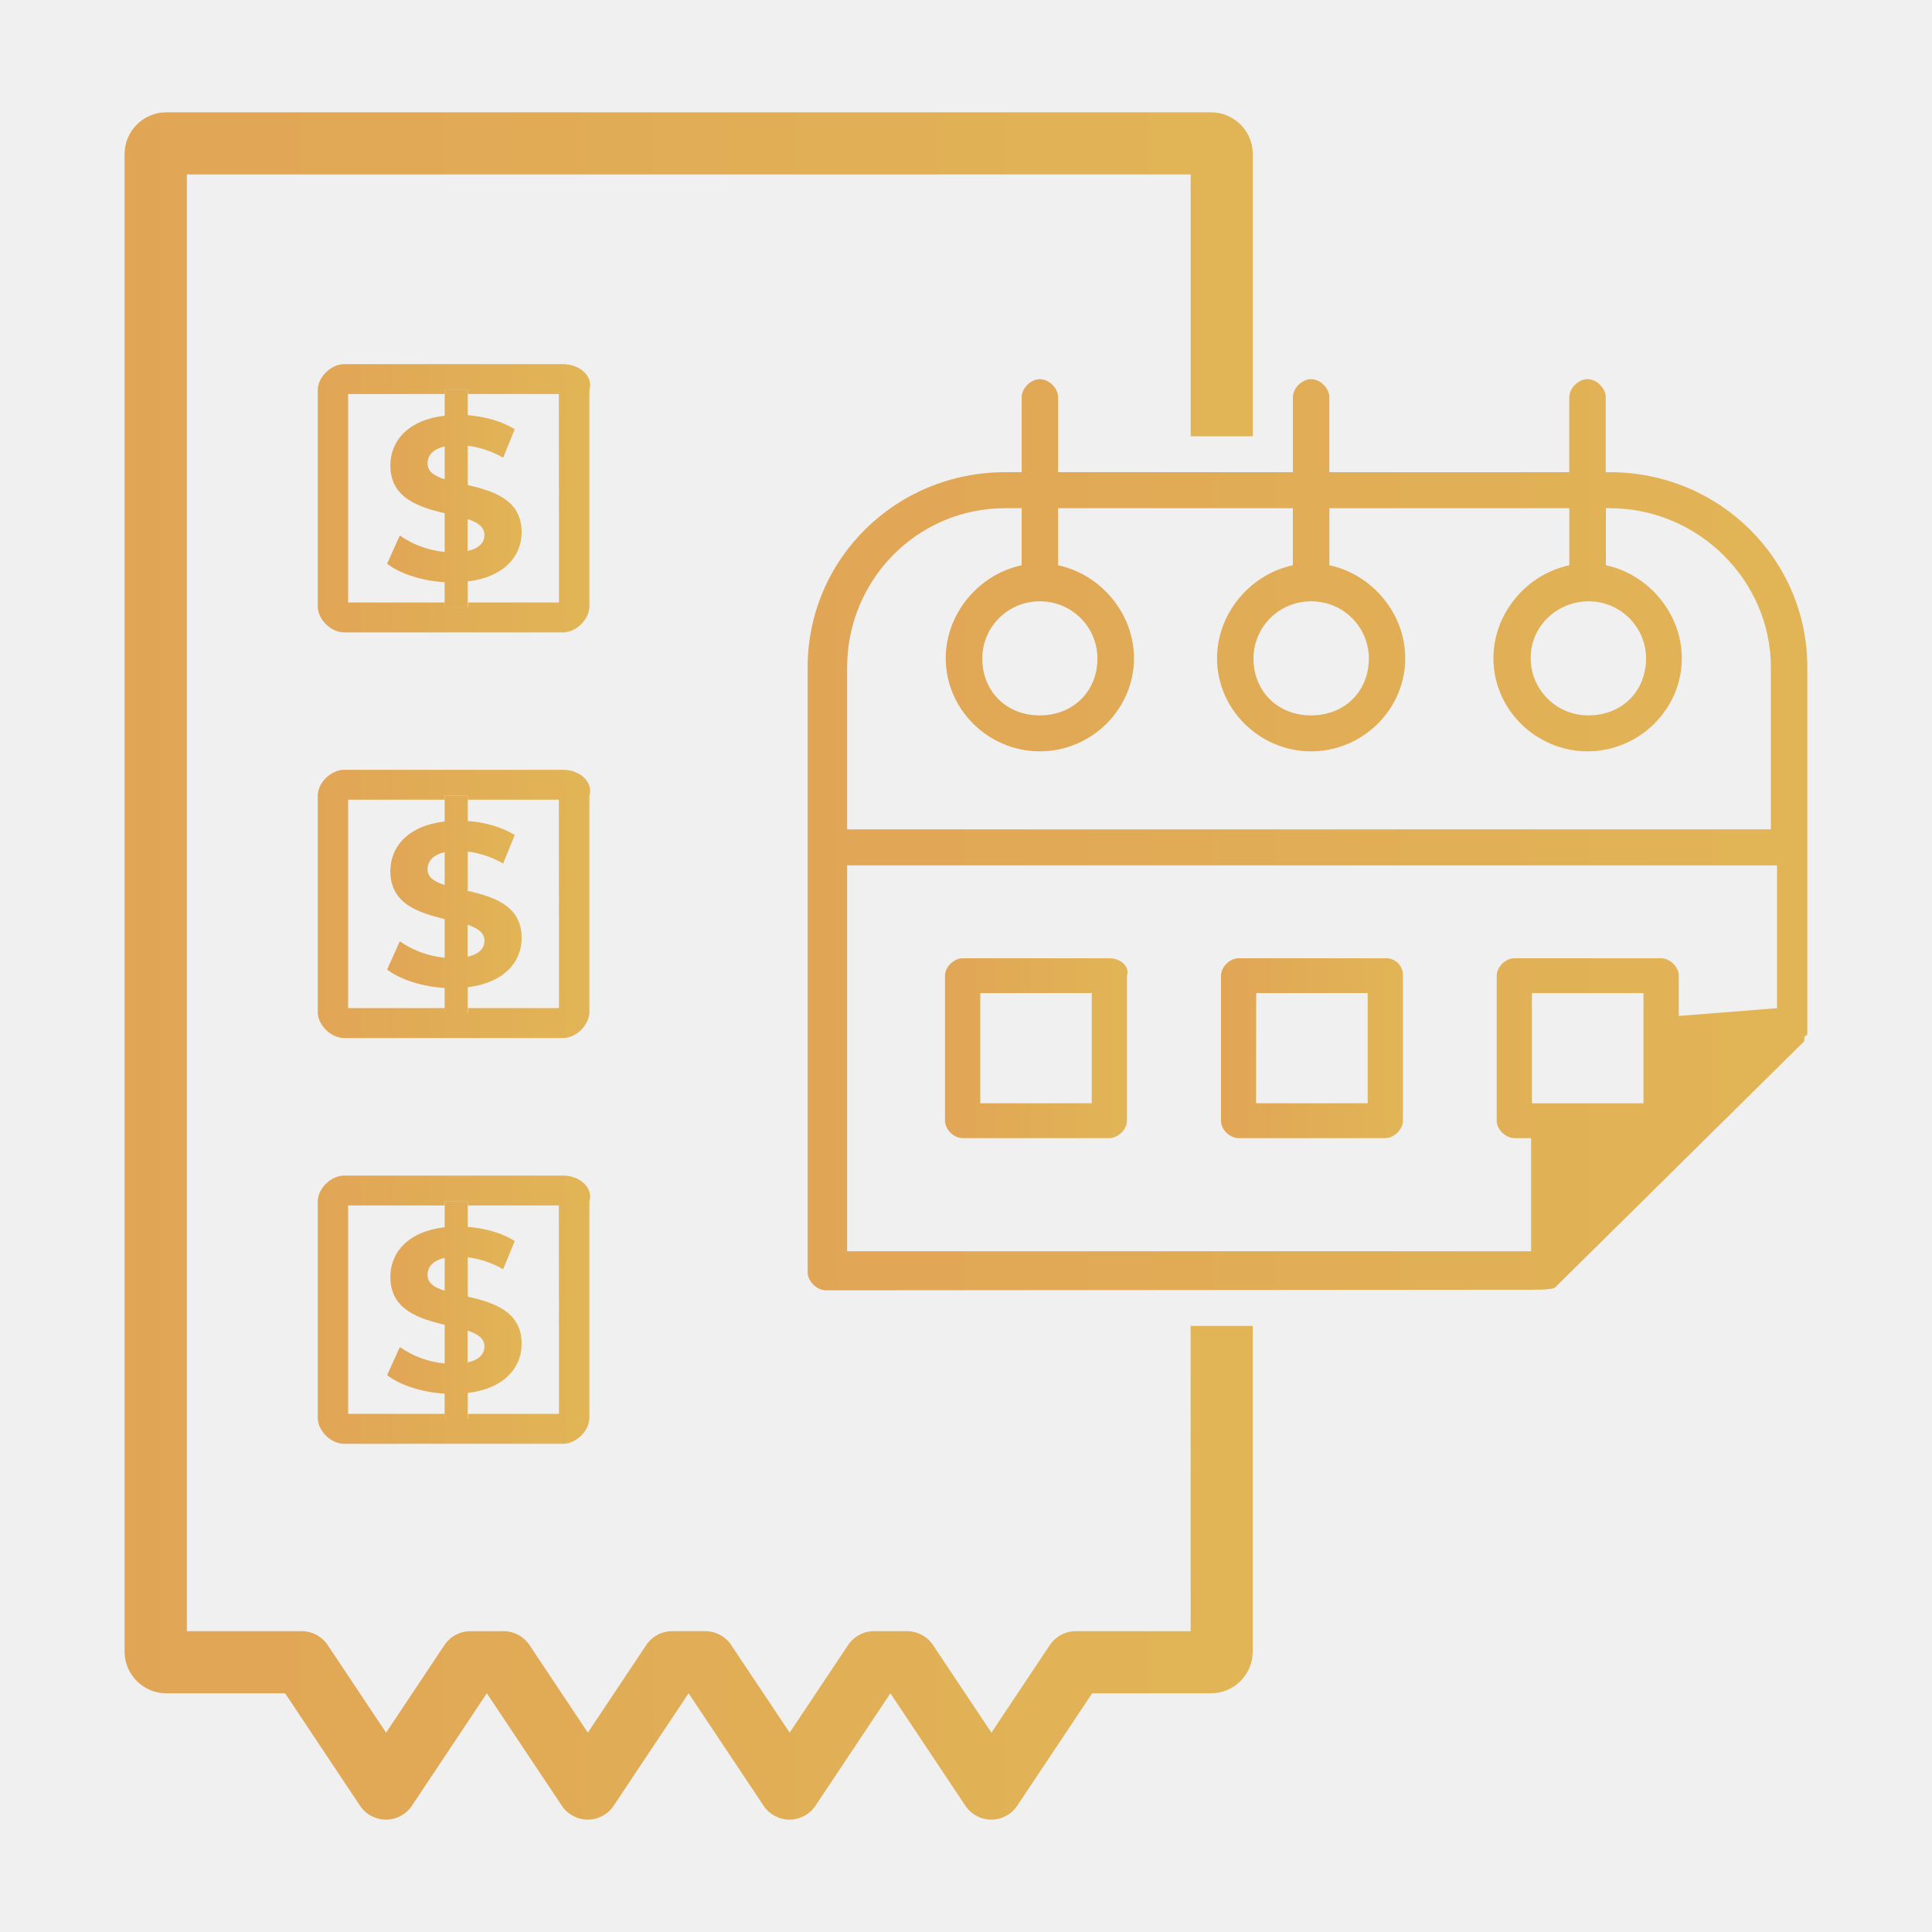
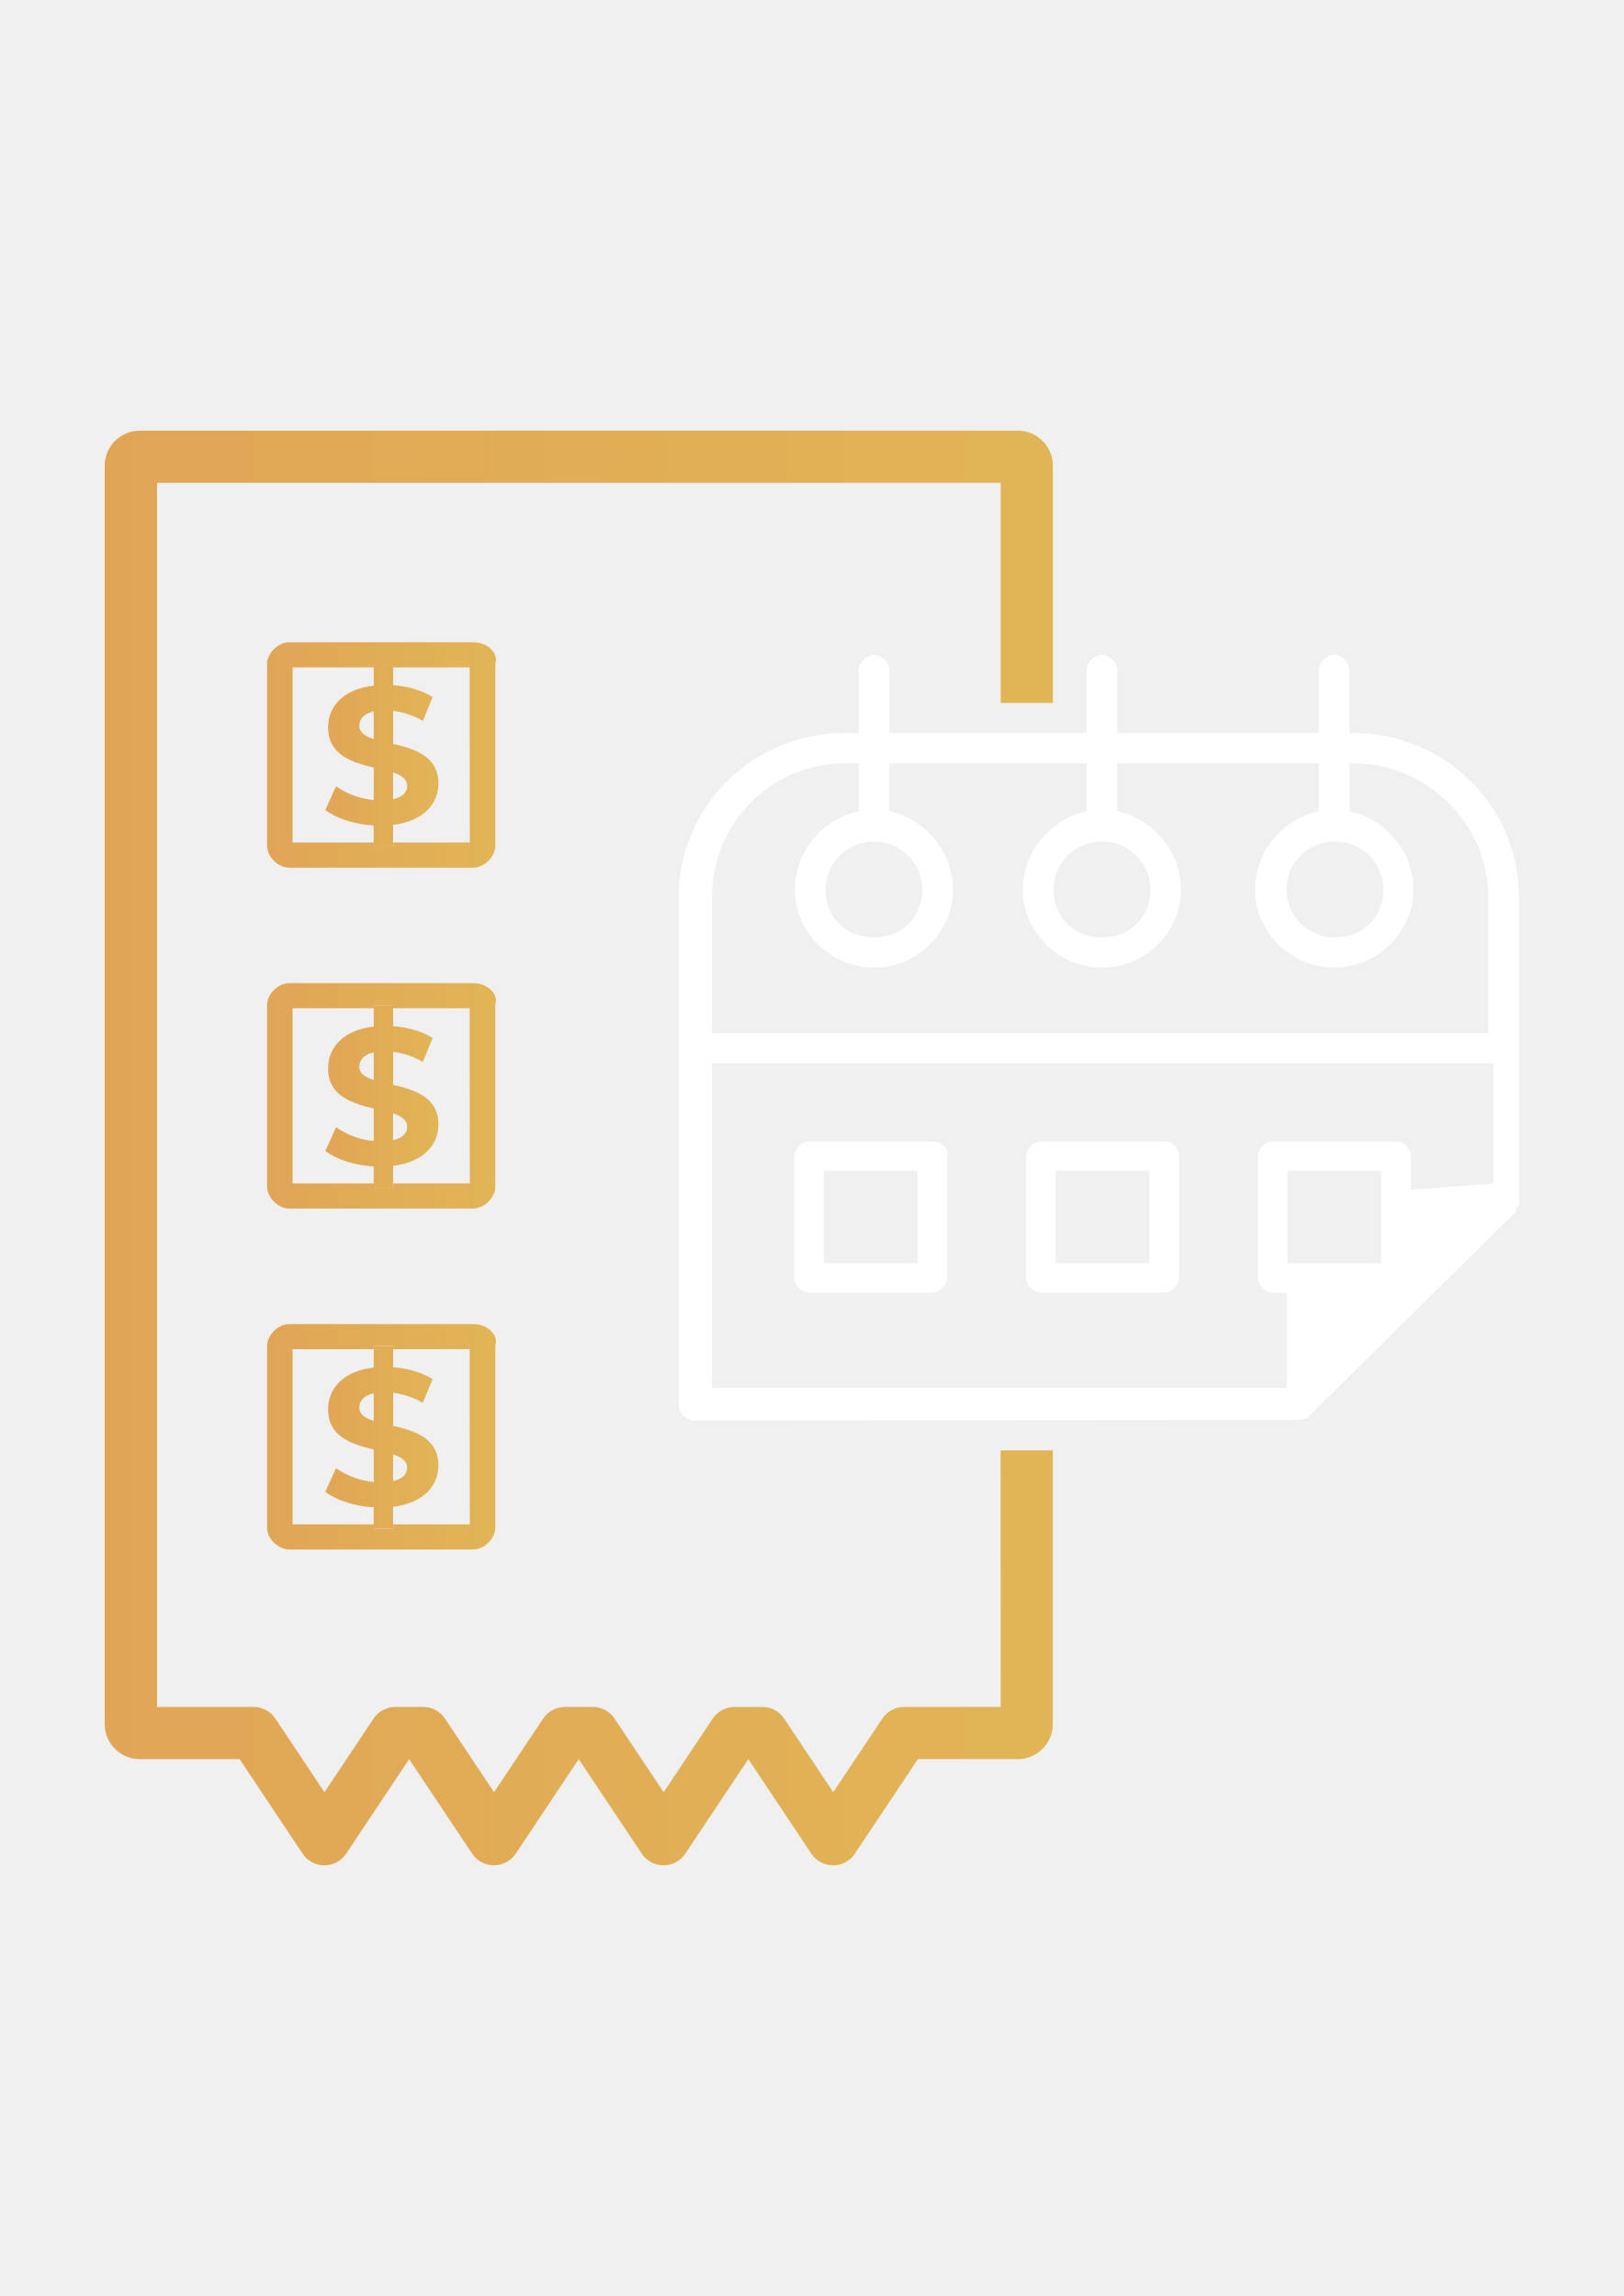
- <svg xmlns="http://www.w3.org/2000/svg" xmlns:xlink="http://www.w3.org/1999/xlink" viewBox="0 0 806.43 806.43">
-   <defs>
-     <linearGradient id="linear-gradient" x1="52.03" y1="403.22" x2="522.93" y2="403.22" gradientUnits="userSpaceOnUse">
-       <stop offset="0" stop-color="#e1a556" />
-       <stop offset="1" stop-color="#e1b556" />
-     </linearGradient>
-     <linearGradient id="linear-gradient-2" x1="132.67" y1="207.93" x2="246.29" y2="207.93" xlink:href="#linear-gradient" />
-     <linearGradient id="linear-gradient-3" x1="161.59" y1="208.16" x2="217.74" y2="208.16" xlink:href="#linear-gradient" />
-     <linearGradient id="linear-gradient-4" x1="132.67" y1="377.3" x2="246.29" y2="377.3" xlink:href="#linear-gradient" />
-     <linearGradient id="linear-gradient-5" x1="161.59" y1="377.53" x2="217.74" y2="377.53" xlink:href="#linear-gradient" />
-     <linearGradient id="linear-gradient-6" x1="132.67" y1="546.67" x2="246.29" y2="546.67" xlink:href="#linear-gradient" />
-     <linearGradient id="linear-gradient-7" x1="161.59" y1="546.9" x2="217.74" y2="546.9" xlink:href="#linear-gradient" />
-     <linearGradient id="linear-gradient-8" x1="337.11" y1="348.42" x2="754.4" y2="348.42" xlink:href="#linear-gradient" />
-     <linearGradient id="linear-gradient-9" x1="394.45" y1="437.52" x2="470.64" y2="437.52" xlink:href="#linear-gradient" />
-     <linearGradient id="linear-gradient-10" x1="509.6" y1="437.52" x2="585.54" y2="437.52" xlink:href="#linear-gradient" />
-   </defs>
-   <g id="_1" data-name="1">
+ <svg xmlns="http://www.w3.org/2000/svg" version="1.1" id="Layer_1" x="0px" y="0px" width="595.28px" height="841.89px" viewBox="0 0 595.28 841.89" enable-background="new 0 0 595.28 841.89" xml:space="preserve">
+   <g id="_1">
    <g>
-       <path d="M497,680.87H449a13,13,0,0,0-10.78,5.77l-24.39,36.58-24.39-36.58a13,13,0,0,0-10.78-5.77H364.76A13,13,0,0,0,354,686.64l-24.39,36.58L305.2,686.64a13,13,0,0,0-10.78-5.77H280.54a13,13,0,0,0-10.78,5.77l-24.39,36.58L221,686.64a13,13,0,0,0-10.78-5.77H196.32a13,13,0,0,0-10.79,5.77l-24.38,36.58-24.39-36.58A13,13,0,0,0,126,680.87H78V72.81H497V182.1h25.92V64.3a17.43,17.43,0,0,0-17.41-17.41H69.44A17.43,17.43,0,0,0,52,64.3V689.38a17.43,17.43,0,0,0,17.41,17.41H119l31.32,47a13,13,0,0,0,21.57,0l31.32-47,31.34,47a13,13,0,0,0,21.56,0l31.32-47,31.34,47a13,13,0,0,0,21.56,0l31.33-47,31.33,47a13,13,0,0,0,21.56,0l31.33-47h49.6a17.43,17.43,0,0,0,17.41-17.41V553.44l-25.92,0Z" style="fill: url(#linear-gradient)" />
+       <linearGradient id="SVGID_1_" gradientUnits="userSpaceOnUse" x1="51.977" y1="437.61" x2="522.897" y2="437.61" gradientTransform="matrix(0.7382 0 0 -0.7382 0.0167 743.972)">
+         <stop offset="0" style="stop-color:#E1A556" />
+         <stop offset="1" style="stop-color:#E1B556" />
+       </linearGradient>
+       <path fill="url(#SVGID_1_)" d="M366.869,625.901h-35.432c-3.196,0.006-6.18,1.603-7.957,4.259l-18.004,27.002l-18.004-27.002    c-1.778-2.656-4.761-4.253-7.957-4.259h-10.261c-3.191,0.011-6.168,1.607-7.943,4.259l-18.004,27.002l-18.019-27.002    c-1.778-2.656-4.761-4.253-7.957-4.259h-10.246c-3.196,0.006-6.18,1.603-7.957,4.259l-18.004,27.002l-17.989-27.002    c-1.778-2.656-4.761-4.253-7.957-4.259h-10.261c-3.199,0.003-6.186,1.601-7.965,4.259l-17.997,27.002l-18.004-27.002    c-1.775-2.652-4.752-4.248-7.943-4.259H57.577v-448.85h309.292v80.674h19.133v-86.956c-0.008-7.094-5.757-12.843-12.851-12.851    H51.258c-7.103-0.004-12.865,5.749-12.874,12.851v461.413c0.008,7.094,5.757,12.843,12.851,12.851h36.606l23.119,34.694    c2.959,4.397,8.922,5.562,13.319,2.603c1.028-0.692,1.912-1.576,2.603-2.603l23.119-34.694l23.134,34.694    c2.962,4.395,8.926,5.556,13.321,2.594c1.023-0.69,1.904-1.571,2.594-2.594l23.119-34.694l23.134,34.694    c2.962,4.395,8.926,5.556,13.321,2.594c1.023-0.69,1.904-1.571,2.594-2.594l23.127-34.694l23.127,34.694    c2.962,4.395,8.926,5.556,13.321,2.594c1.023-0.69,1.904-1.571,2.594-2.594l23.127-34.694h36.613    c7.094-0.008,12.843-5.757,12.851-12.851V531.836h-19.133L366.869,625.901z" />
      <g>
        <g>
-           <path d="M235,152H143.64c-5.49,0-11,5.42-11,10.83v90.3c0,5.41,5.48,10.84,11,10.84H235c5.49,0,11-5.43,11-10.84v-90.3C247.76,157.37,242.29,152,235,152Zm-1.67,99.47h-38v2.09h-9.65v-2.09H145.32v-87h40.29v-1.63h9.65v1.63h38Z" style="fill: url(#linear-gradient-2)" />
-           <path d="M217.74,222.15c0-13.61-11.77-17.18-22.48-19.69v-16.4a39.42,39.42,0,0,1,14.76,5l4.83-11.87c-5.31-3.38-12.35-5.31-19.59-5.89V162.81h-9.65v10.71c-15.24,1.73-22.67,10.51-22.67,20.74,0,13.8,12,17.37,22.67,20v16.12a39.11,39.11,0,0,1-18.72-6.85l-5.3,11.77c5.3,4.15,14.47,7.14,24,7.72v10.52h9.65V242.7C210.41,240.87,217.74,232.18,217.74,222.15Zm-15.53,1.15c0,3.09-2.12,5.6-7,6.66V216.65C199.41,218.09,202.21,219.93,202.21,223.3Zm-23.74-29.81c0-3.19,2-6,7.14-7.14v13.7C181.37,198.7,178.47,196.87,178.47,193.49Z" style="fill: url(#linear-gradient-3)" />
+           <linearGradient id="SVGID_2_" gradientUnits="userSpaceOnUse" x1="132.617" y1="632.837" x2="246.309" y2="632.837" gradientTransform="matrix(0.7382 0 0 -0.7382 0.0167 743.972)">
+             <stop offset="0" style="stop-color:#E1A556" />
+             <stop offset="1" style="stop-color:#E1B556" />
+           </linearGradient>
+           <path fill="url(#SVGID_2_)" d="M173.469,235.506H106.03c-4.053,0-8.12,4.001-8.12,7.994v66.656c0,3.993,4.045,8.002,8.12,8.002      h67.439c4.053,0,8.12-4.008,8.12-8.002v-66.656C182.888,239.47,178.85,235.506,173.469,235.506z M172.237,308.932h-28.05v1.543      h-7.123v-1.543H107.27v-64.221h29.741v-1.203h7.123v1.203h28.05L172.237,308.932z" />
+           <linearGradient id="SVGID_3_" gradientUnits="userSpaceOnUse" x1="161.567" y1="632.647" x2="217.717" y2="632.647" gradientTransform="matrix(0.7382 0 0 -0.7382 0.0167 743.972)">
+             <stop offset="0" style="stop-color:#E1A556" />
+             <stop offset="1" style="stop-color:#E1B556" />
+           </linearGradient>
+           <path fill="url(#SVGID_3_)" d="M160.729,287.289c0-10.046-8.688-12.682-16.594-14.535v-12.106      c3.841,0.493,7.545,1.748,10.895,3.691l3.565-8.762c-3.92-2.495-9.116-3.92-14.461-4.348v-7.743h-7.123v7.906      c-11.25,1.277-16.734,7.758-16.734,15.31c0,10.187,8.858,12.822,16.734,14.763v11.899c-4.966-0.464-9.726-2.206-13.818-5.056      l-3.912,8.688c3.912,3.063,10.681,5.271,17.716,5.699v7.766h7.123v-8.002C155.318,301.107,160.729,294.693,160.729,287.289z       M149.265,288.138c0,2.281-1.565,4.134-5.167,4.916v-9.825C147.198,284.292,149.265,285.65,149.265,288.138L149.265,288.138z       M131.741,266.133c0-2.355,1.476-4.429,5.271-5.271v10.113C133.881,269.979,131.741,268.628,131.741,266.133L131.741,266.133z" />
        </g>
        <g>
-           <path d="M235,321.32H143.64c-5.49,0-11,5.42-11,10.83v90.3c0,5.41,5.48,10.84,11,10.84H235c5.49,0,11-5.43,11-10.84v-90.3C247.76,326.74,242.29,321.32,235,321.32Zm-1.67,99.47h-38v2.09h-9.65v-2.09H145.32v-87h40.29v-1.63h9.65v1.63h38Z" style="fill: url(#linear-gradient-4)" />
-           <path d="M217.74,391.52c0-13.61-11.77-17.18-22.48-19.69v-16.4a39.42,39.42,0,0,1,14.76,5l4.83-11.87c-5.31-3.38-12.35-5.31-19.59-5.89V332.18h-9.65v10.71c-15.24,1.73-22.67,10.51-22.67,20.74,0,13.8,12,17.37,22.67,20v16.12a39.11,39.11,0,0,1-18.72-6.85l-5.3,11.77c5.3,4.15,14.47,7.14,24,7.72v10.52h9.65V412.07C210.41,410.24,217.74,401.55,217.74,391.52Zm-15.53,1.15c0,3.09-2.12,5.6-7,6.66V386C199.41,387.46,202.21,389.3,202.21,392.67Zm-23.74-29.81c0-3.18,2-6,7.14-7.14v13.7C181.37,368.07,178.47,366.24,178.47,362.86Z" style="fill: url(#linear-gradient-5)" />
+           <linearGradient id="SVGID_4_" gradientUnits="userSpaceOnUse" x1="132.617" y1="463.517" x2="246.309" y2="463.517" gradientTransform="matrix(0.7382 0 0 -0.7382 0.0167 743.972)">
+             <stop offset="0" style="stop-color:#E1A556" />
+             <stop offset="1" style="stop-color:#E1B556" />
+           </linearGradient>
+           <path fill="url(#SVGID_4_)" d="M173.469,360.493H106.03c-4.053,0-8.12,4.001-8.12,7.994v66.656c0,3.993,4.045,8.002,8.12,8.002      h67.439c4.053,0,8.12-4.008,8.12-8.002v-66.656C182.888,364.494,178.85,360.493,173.469,360.493z M172.237,433.918h-28.05v1.543      h-7.123v-1.543H107.27v-64.221h29.741v-1.203h7.123v1.203h28.05L172.237,433.918z" />
+           <linearGradient id="SVGID_5_" gradientUnits="userSpaceOnUse" x1="161.567" y1="463.277" x2="217.717" y2="463.277" gradientTransform="matrix(0.7382 0 0 -0.7382 0.0167 743.972)">
+             <stop offset="0" style="stop-color:#E1A556" />
+             <stop offset="1" style="stop-color:#E1B556" />
+           </linearGradient>
+           <path fill="url(#SVGID_5_)" d="M160.729,412.312c0-10.046-8.688-12.682-16.594-14.534v-12.106      c3.841,0.493,7.545,1.748,10.895,3.691l3.565-8.762c-3.92-2.495-9.116-3.92-14.461-4.348v-7.743h-7.123v7.906      c-11.25,1.277-16.734,7.758-16.734,15.31c0,10.187,8.858,12.822,16.734,14.763v11.899c-4.966-0.464-9.726-2.206-13.818-5.056      l-3.912,8.688c3.912,3.063,10.681,5.271,17.716,5.699v7.766h7.123v-8.002C155.318,426.131,160.729,419.716,160.729,412.312z       M149.265,413.161c0,2.281-1.565,4.134-5.167,4.916v-9.84C147.198,409.315,149.265,410.673,149.265,413.161L149.265,413.161z       M131.741,391.156c0-2.347,1.476-4.429,5.271-5.271v10.113C133.881,395.002,131.741,393.651,131.741,391.156z" />
        </g>
        <g>
-           <path d="M235,490.69H143.64c-5.49,0-11,5.42-11,10.83v90.3c0,5.41,5.48,10.84,11,10.84H235c5.49,0,11-5.43,11-10.84v-90.3C247.76,496.11,242.29,490.69,235,490.69Zm-1.67,99.47h-38v2.09h-9.65v-2.09H145.32v-87h40.29v-1.63h9.65v1.63h38Z" style="fill: url(#linear-gradient-6)" />
-           <path d="M217.74,560.89c0-13.61-11.77-17.18-22.48-19.69V524.8a39.42,39.42,0,0,1,14.76,5L214.85,518c-5.31-3.38-12.35-5.31-19.59-5.89V501.55h-9.65v10.71C170.37,514,162.94,522.77,162.94,533c0,13.8,12,17.37,22.67,20v16.12a39.11,39.11,0,0,1-18.72-6.85L161.59,574c5.3,4.15,14.47,7.14,24,7.72v10.52h9.65V581.44C210.41,579.61,217.74,570.92,217.74,560.89ZM202.21,562c0,3.09-2.12,5.6-7,6.66V555.39C199.41,556.83,202.21,558.67,202.21,562Zm-23.74-29.81c0-3.18,2-6,7.14-7.14v13.7C181.37,537.44,178.47,535.61,178.47,532.23Z" style="fill: url(#linear-gradient-7)" />
+           <linearGradient id="SVGID_6_" gradientUnits="userSpaceOnUse" x1="132.617" y1="294.147" x2="246.309" y2="294.147" gradientTransform="matrix(0.7382 0 0 -0.7382 0.0167 743.972)">
+             <stop offset="0" style="stop-color:#E1A556" />
+             <stop offset="1" style="stop-color:#E1B556" />
+           </linearGradient>
+           <path fill="url(#SVGID_6_)" d="M173.469,485.516H106.03c-4.053,0-8.12,4.001-8.12,7.994v66.656c0,3.993,4.045,8.002,8.12,8.002      h67.439c4.053,0,8.12-4.008,8.12-8.002v-66.656C182.888,489.517,178.85,485.516,173.469,485.516z M172.237,558.942h-28.05v1.543      h-7.123v-1.543H107.27v-64.221h29.741v-1.203h7.123v1.203h28.05L172.237,558.942z" />
+           <linearGradient id="SVGID_7_" gradientUnits="userSpaceOnUse" x1="161.567" y1="293.927" x2="217.717" y2="293.927" gradientTransform="matrix(0.7382 0 0 -0.7382 0.0167 743.972)">
+             <stop offset="0" style="stop-color:#E1A556" />
+             <stop offset="1" style="stop-color:#E1B556" />
+           </linearGradient>
+           <path fill="url(#SVGID_7_)" d="M160.729,537.336c0-10.046-8.688-12.682-16.594-14.534v-12.106      c3.841,0.493,7.545,1.748,10.895,3.691l3.565-8.71c-3.92-2.495-9.116-3.92-14.461-4.348v-7.795h-7.123v7.906      c-11.25,1.284-16.734,7.758-16.734,15.31c0,10.187,8.858,12.822,16.734,14.763v11.899c-4.966-0.464-9.726-2.206-13.818-5.056      l-3.912,8.659c3.912,3.063,10.681,5.271,17.716,5.699v7.766h7.123v-7.972C155.318,551.154,160.729,544.739,160.729,537.336z       M149.265,538.155c0,2.281-1.565,4.134-5.167,4.916v-9.795C147.198,534.339,149.265,535.697,149.265,538.155z M131.741,516.15      c0-2.347,1.476-4.429,5.271-5.271v10.113c-3.13-0.967-5.271-2.318-5.271-4.813V516.15z" />
        </g>
      </g>
      <g>
-         <path d="M672,197.1h-1.76V165.78c0-3.76-3.81-7.52-7.61-7.52s-7.6,3.76-7.6,7.52V197.1H554.87V165.78c0-3.76-3.81-7.52-7.61-7.52s-7.6,3.76-7.6,7.52V197.1h-98V165.78c0-3.76-3.8-7.52-7.61-7.52s-7.59,3.76-7.59,7.52V197.1H419.5c-45.63,0-82.38,36.33-82.38,81.43V531.06c0,3.76,3.81,7.52,7.61,7.52l296.44-.24c7.4,0,8-1,8-1L753.12,434.6v-1.25a1.24,1.24,0,0,1,1.27-1.26V278.53C754.4,233.43,717.65,197.1,672,197.1ZM663,251a23.92,23.92,0,0,1,24.08,23.8c0,13.78-10.14,23.81-24.08,23.81a24,24,0,0,1-24.09-23.81C638.88,261,650.3,251,663,251Zm-115.71,0a23.93,23.93,0,0,1,24.08,23.8c0,13.78-10.13,23.81-24.08,23.81s-24.08-10-24.08-23.81A23.92,23.92,0,0,1,547.26,251ZM434,251a23.92,23.92,0,0,1,24.08,23.8c0,13.78-10.13,23.81-24.08,23.81S410,288.55,410,274.77A23.92,23.92,0,0,1,434,251ZM353.6,278.53c0-36.33,29.14-66.4,65.9-66.4h6.95v23.81c-17.74,3.75-31.69,20-31.69,38.83,0,21.3,17.74,38.84,39.28,38.84s39.29-17.54,39.29-38.84c0-18.79-13.94-35.08-31.68-38.83V212.13h98v23.81C521.92,239.69,508,256,508,274.77c0,21.3,17.74,38.84,39.28,38.84s39.28-17.54,39.28-38.84c0-18.79-13.93-35.08-31.67-38.83V212.13H655.05v23.81c-17.74,3.75-31.69,20-31.69,38.83,0,21.3,17.74,38.84,39.29,38.84S702,296.07,702,274.77c0-18.79-14-35.08-31.69-38.83V212.13H672c36.75,0,67.17,30.07,67.17,66.4v67.65H353.6ZM686,460.53H639.44v-46H686Zm55.73-39.71-41,3.24V407.25c0-3.63-3.68-7.27-7.35-7.27H632.09c-3.68,0-7.35,3.64-7.35,7.27v60.54c0,3.63,3.67,7.27,7.35,7.27h7v47.23H353.59V361.21H741.73Z" style="fill: url(#linear-gradient-8)" />
-         <path d="M401.8,475.06h61.25c3.67,0,7.35-3.64,7.35-7.27V407.25c1.22-3.63-2.45-7.27-7.35-7.27H401.8c-3.67,0-7.35,3.64-7.35,7.27v60.54C394.45,471.42,398.13,475.06,401.8,475.06Zm7.36-60.55H455.7v46H409.16Z" style="fill: url(#linear-gradient-9)" />
-         <path d="M517,475.06h61.24c3.68,0,7.35-3.64,7.35-7.27V407.25a7,7,0,0,0-7.35-7.27H517c-3.68,0-7.35,3.64-7.35,7.27v60.54C509.6,471.42,513.27,475.06,517,475.06Zm7.35-60.55h46.54v46H524.3Z" style="fill: url(#linear-gradient-10)" />
+         <path fill="#FFFFFF" d="M496.048,268.798h-1.299v-23.119c0-2.776-2.812-5.551-5.617-5.551s-5.61,2.776-5.61,5.551v23.119h-73.935     v-23.119c0-2.776-2.812-5.551-5.617-5.551s-5.61,2.776-5.61,5.551v23.119h-72.34v-23.119c0-2.776-2.805-5.551-5.617-5.551     c-2.812,0-5.603,2.776-5.603,5.551v23.119h-5.138c-33.683,0-60.81,26.818-60.81,60.109v186.409c0,2.776,2.812,5.551,5.617,5.551     l218.822-0.177c5.462,0,5.905-0.738,5.905-0.738l76.732-75.839v-0.923c-0.008-0.505,0.395-0.922,0.9-0.93     c0.012,0,0.025,0,0.037,0V328.907C556.873,295.615,529.746,268.798,496.048,268.798z M489.405,308.585     c9.751-0.065,17.71,7.787,17.775,17.538c0,0.01,0,0.02,0,0.03c0,10.172-7.485,17.576-17.775,17.576     c-9.756,0.037-17.705-7.82-17.782-17.576C471.6,315.967,480.03,308.585,489.405,308.585z M403.991,308.585     c9.756-0.061,17.714,7.797,17.775,17.553c0,0.005,0,0.01,0,0.015c0,10.172-7.478,17.576-17.775,17.576     c-10.297,0-17.775-7.382-17.775-17.576c0.049-9.752,7.994-17.617,17.745-17.568c0.003,0,0.005,0,0.008,0H403.991z      M320.365,308.585c9.751-0.065,17.71,7.787,17.775,17.538c0,0.01,0,0.02,0,0.03c0,10.172-7.478,17.576-17.775,17.576     s-17.716-7.426-17.716-17.598C302.709,316.4,310.633,308.552,320.365,308.585z M261.016,328.907     c0-26.818,21.51-49.014,48.645-49.014h5.13v17.576c-13.095,2.768-23.393,14.763-23.393,28.663     c0,15.723,13.095,28.67,28.995,28.67c15.9,0,29.003-12.947,29.003-28.67c0-13.87-10.29-25.895-23.385-28.663v-17.576h72.34     v17.576c-13.088,2.768-23.363,14.808-23.363,28.663c0,15.723,13.095,28.67,28.995,28.67s28.995-12.947,28.995-28.67     c0-13.87-10.283-25.895-23.378-28.663v-17.576h73.935v17.576c-13.095,2.768-23.393,14.763-23.393,28.663     c0,15.723,13.095,28.67,29.003,28.67c15.908,0,29.047-12.947,29.047-28.67c0-13.87-10.334-25.895-23.392-28.663v-17.576h1.247     c27.128,0,49.583,22.197,49.583,49.014v49.937H261.016V328.907z M506.383,463.253h-34.369v-33.956h34.369V463.253z      M547.521,433.94l-30.265,2.392v-12.409c0-2.68-2.716-5.366-5.426-5.366h-45.242c-2.716,0-5.426,2.687-5.426,5.366v44.689     c0,2.68,2.709,5.366,5.426,5.366h5.167v34.864H261.008V389.938h286.512V433.94z" />
+         <path fill="#FFFFFF" d="M296.596,473.979h45.213c2.709,0,5.426-2.687,5.426-5.366v-44.689c0.901-2.68-1.809-5.366-5.426-5.366     h-45.213c-2.709,0-5.426,2.687-5.426,5.366v44.689C291.17,471.292,293.886,473.979,296.596,473.979z M302.028,429.283h34.354     v33.956h-34.354L302.028,429.283z" />
+         <path fill="#FFFFFF" d="M381.632,473.979h45.205c2.716,0,5.426-2.687,5.426-5.366v-44.689c0.114-2.851-2.106-5.255-4.957-5.369     c-0.156-0.006-0.312-0.005-0.468,0.003h-45.205c-2.716,0-5.426,2.687-5.426,5.366v44.689     C376.17,471.292,378.879,473.979,381.632,473.979z M387.058,429.283h34.354v33.956h-34.391L387.058,429.283z" />
      </g>
    </g>
  </g>
</svg>
